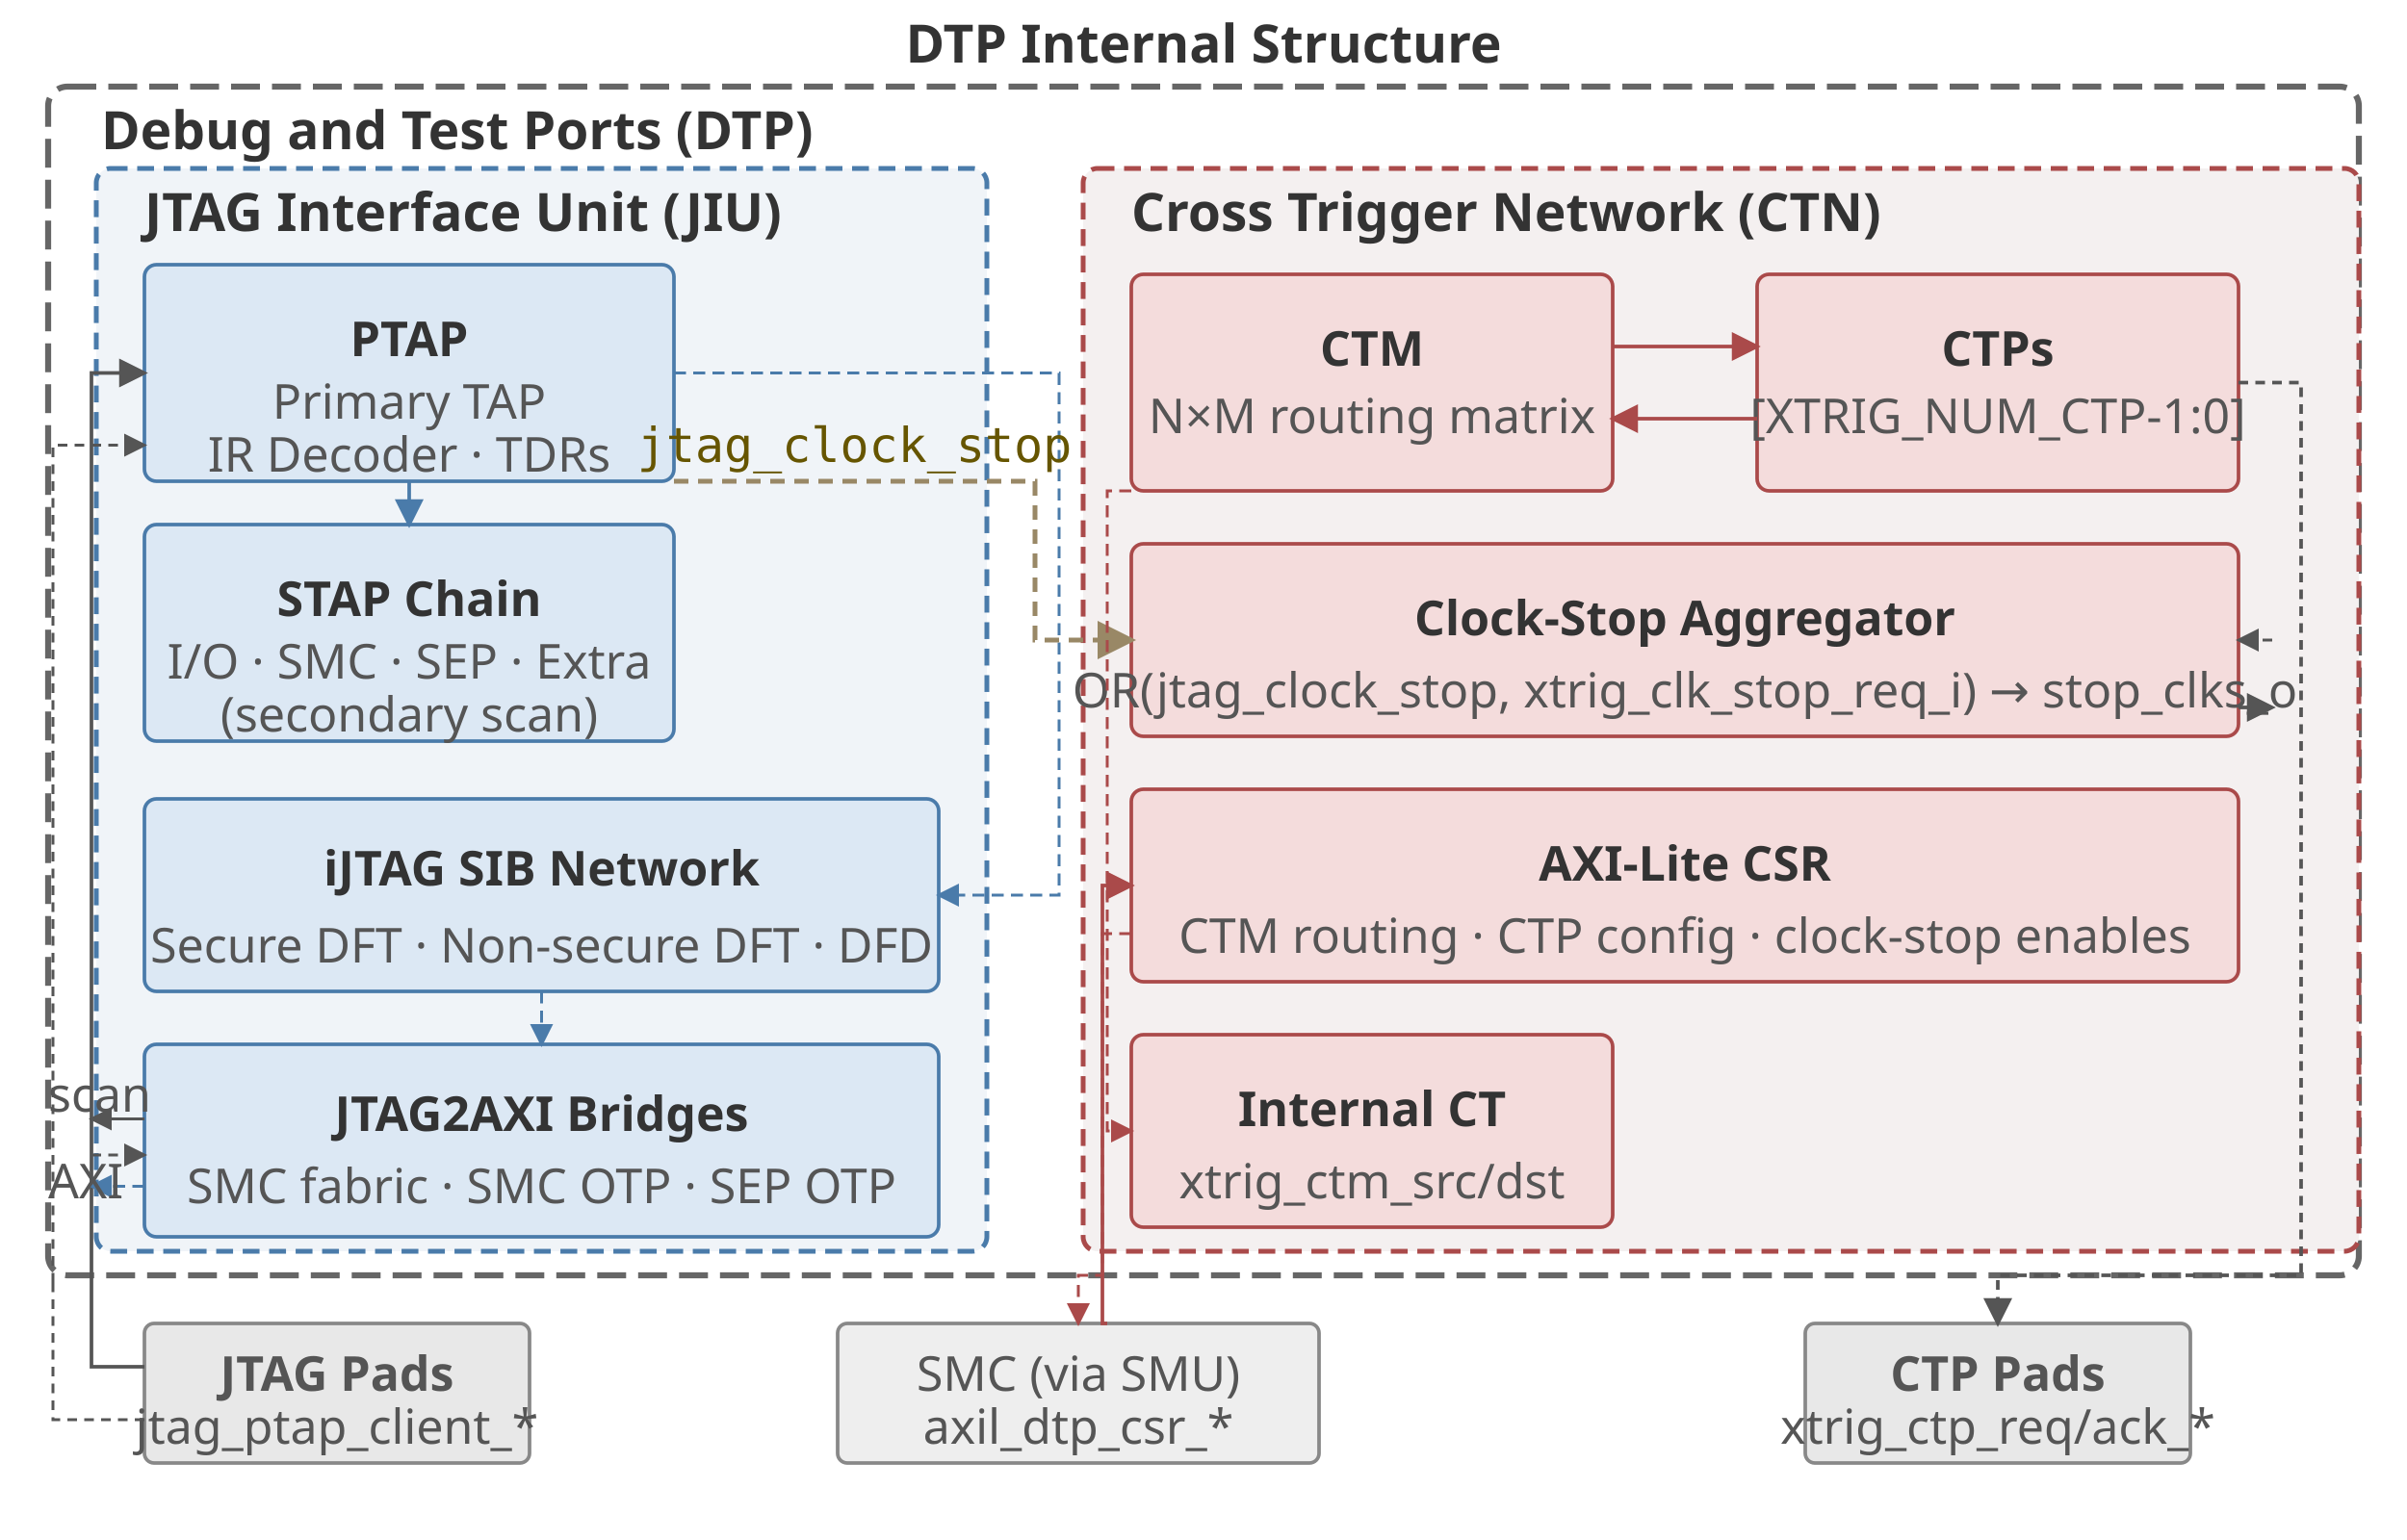
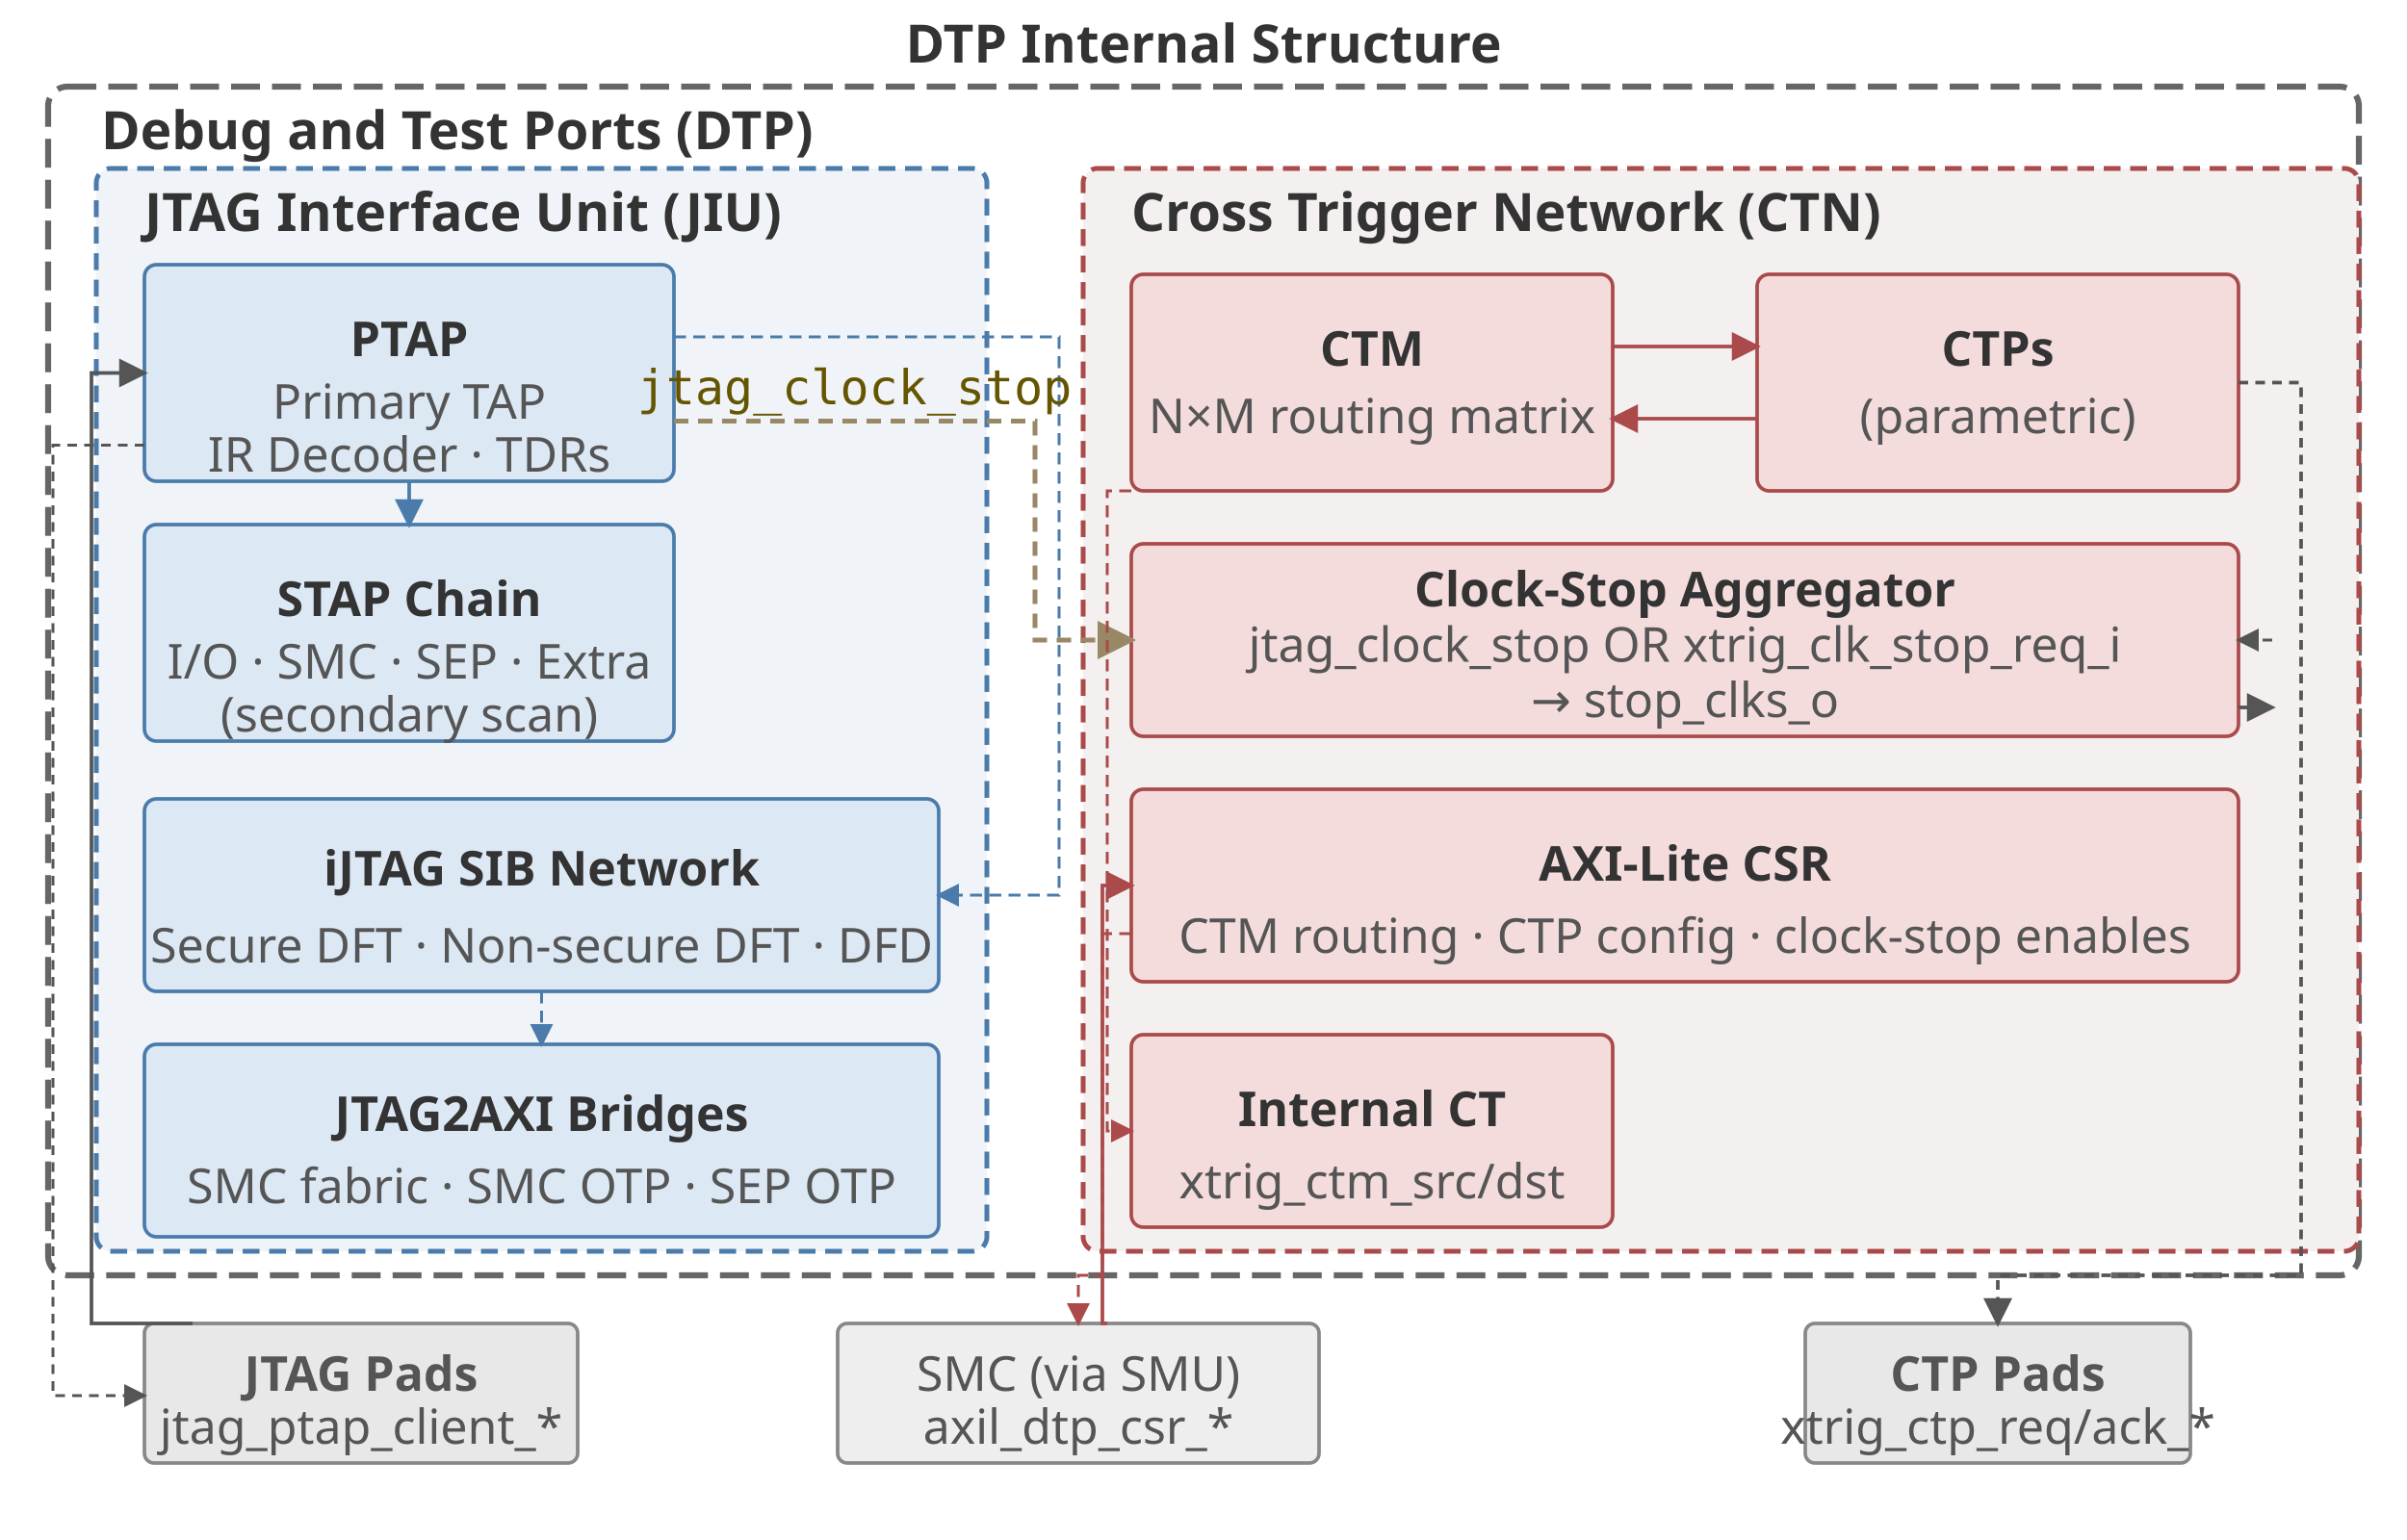
<svg xmlns="http://www.w3.org/2000/svg" version="1.1" width="1000" height="640" viewBox="0 0 1000 640">
  <defs>
    <style>
      text { font-family: sans-serif; fill: #333333; }
      .title  { font-size: 22px; font-weight: bold; }
      .blabel { font-size: 22px; font-weight: bold; }
      .label  { font-size: 20px; }
      .small  { font-size: 20px; fill: #555555; }
      .clk    { font-size: 20px; font-family: monospace; fill: #665500; }
    </style>
    <marker id="arr-b" markerWidth="8" markerHeight="8" refX="7" refY="4" orient="auto">
      <path d="M0,0 L0,8 L8,4 z" fill="#4a7baa" />
    </marker>
    <marker id="arr-r" markerWidth="8" markerHeight="8" refX="7" refY="4" orient="auto">
      <path d="M0,0 L0,8 L8,4 z" fill="#aa4a4a" />
    </marker>
    <marker id="arr-g" markerWidth="8" markerHeight="8" refX="7" refY="4" orient="auto">
      <path d="M0,0 L0,8 L8,4 z" fill="#555555" />
    </marker>
    <marker id="arr-k" markerWidth="8" markerHeight="8" refX="7" refY="4" orient="auto">
      <path d="M0,0 L0,8 L8,4 z" fill="#998866" />
    </marker>
  </defs>
  <text x="500" y="26" class="title" text-anchor="middle">DTP Internal Structure</text>
  <rect x="20" y="36" width="960" height="494" rx="8" fill="none" stroke="#666666" stroke-width="2.5" stroke-dasharray="12 5" />
  <text x="42" y="62" class="blabel" fill="#444444">Debug and Test Ports (DTP)</text>
  <rect x="40" y="70" width="370" height="450" rx="6" fill="#f0f4f8" stroke="#4a7baa" stroke-width="2" stroke-dasharray="7 4" />
  <text x="60" y="96" class="blabel" fill="#4a7baa">JTAG Interface Unit (JIU)</text>
  <rect x="60" y="110" width="220" height="90" rx="5" fill="#dce8f4" stroke="#4a7baa" stroke-width="1.5" />
  <text x="170" y="148" class="label" text-anchor="middle" font-weight="bold">PTAP</text>
  <text x="170" y="174" class="small" text-anchor="middle">Primary TAP</text>
  <text x="170" y="196" class="small" text-anchor="middle">IR Decoder · TDRs</text>
  <rect x="60" y="218" width="220" height="90" rx="5" fill="#dce8f4" stroke="#4a7baa" stroke-width="1.5" />
  <text x="170" y="256" class="label" text-anchor="middle" font-weight="bold">STAP Chain</text>
  <text x="170" y="282" class="small" text-anchor="middle">I/O · SMC · SEP · Extra</text>
  <text x="170" y="304" class="small" text-anchor="middle">(secondary scan)</text>
  <line x1="170" y1="200" x2="170" y2="218" stroke="#4a7baa" stroke-width="1.5" marker-end="url(#arr-b)" />
  <rect x="60" y="332" width="330" height="80" rx="5" fill="#dce8f4" stroke="#4a7baa" stroke-width="1.5" />
  <text x="225" y="368" class="label" text-anchor="middle" font-weight="bold">iJTAG SIB Network</text>
  <text x="225" y="400" class="small" text-anchor="middle">Secure DFT · Non-secure DFT · DFD</text>
-   <polyline points="280,155 440,155 440,372 390,372" fill="none" stroke="#4a7baa" stroke-width="1.2" stroke-dasharray="5 3" marker-end="url(#arr-b)" />
+   <polyline points="280,140 440,140 440,372 390,372" fill="none" stroke="#4a7baa" stroke-width="1.2" stroke-dasharray="5 3" marker-end="url(#arr-b)" />
  <rect x="60" y="434" width="330" height="80" rx="5" fill="#dce8f4" stroke="#4a7baa" stroke-width="1.5" />
  <text x="225" y="470" class="label" text-anchor="middle" font-weight="bold">JTAG2AXI Bridges</text>
  <text x="225" y="500" class="small" text-anchor="middle">SMC fabric · SMC OTP · SEP OTP</text>
  <line x1="225" y1="412" x2="225" y2="434" stroke="#4a7baa" stroke-width="1.2" stroke-dasharray="5 3" marker-end="url(#arr-b)" />
  <rect x="450" y="70" width="530" height="450" rx="6" fill="#f4f0f0" stroke="#aa4a4a" stroke-width="2" stroke-dasharray="7 4" />
  <text x="470" y="96" class="blabel" fill="#aa4a4a">Cross Trigger Network (CTN)</text>
  <rect x="470" y="114" width="200" height="90" rx="5" fill="#f4dcdc" stroke="#aa4a4a" stroke-width="1.5" />
  <text x="570" y="152" class="label" text-anchor="middle" font-weight="bold">CTM</text>
  <text x="570" y="180" class="small" text-anchor="middle">N×M routing matrix</text>
  <rect x="730" y="114" width="200" height="90" rx="5" fill="#f4dcdc" stroke="#aa4a4a" stroke-width="1.5" />
  <text x="830" y="152" class="label" text-anchor="middle" font-weight="bold">CTPs</text>
-   <text x="830" y="180" class="small" text-anchor="middle">[XTRIG_NUM_CTP-1:0]</text>
+   <text x="830" y="180" class="small" text-anchor="middle">(parametric)</text>
  <line x1="670" y1="144" x2="730" y2="144" stroke="#aa4a4a" stroke-width="1.5" marker-end="url(#arr-r)" />
  <line x1="730" y1="174" x2="670" y2="174" stroke="#aa4a4a" stroke-width="1.5" marker-end="url(#arr-r)" />
  <rect x="470" y="226" width="460" height="80" rx="5" fill="#f4dcdc" stroke="#aa4a4a" stroke-width="1.5" />
-   <text x="700" y="264" class="label" text-anchor="middle" font-weight="bold">Clock-Stop Aggregator</text>
-   <text x="700" y="294" class="small" text-anchor="middle">OR(jtag_clock_stop, xtrig_clk_stop_req_i) → stop_clks_o</text>
-   <polyline points="280,200 430,200 430,266 470,266" fill="none" stroke="#998866" stroke-width="2" stroke-dasharray="6 4" marker-end="url(#arr-k)" />
-   <text x="355" y="192" class="clk" text-anchor="middle">jtag_clock_stop</text>
+   <text x="700" y="252" class="label" text-anchor="middle" font-weight="bold">Clock-Stop Aggregator</text>
+   <text x="700" y="275" class="small" text-anchor="middle">jtag_clock_stop OR xtrig_clk_stop_req_i</text>
+   <text x="700" y="298" class="small" text-anchor="middle">→ stop_clks_o</text>
+   <polyline points="280,175 430,175 430,266 470,266" fill="none" stroke="#998866" stroke-width="2" stroke-dasharray="6 4" marker-end="url(#arr-k)" />
+   <text x="355" y="168" class="clk" text-anchor="middle">jtag_clock_stop</text>
  <line x1="944" y1="266" x2="930" y2="266" stroke="#555555" stroke-width="1.2" stroke-dasharray="4 2" marker-end="url(#arr-g)" />
  <line x1="930" y1="294" x2="944" y2="294" stroke="#555555" stroke-width="1.5" marker-end="url(#arr-g)" />
  <rect x="470" y="328" width="460" height="80" rx="5" fill="#f4dcdc" stroke="#aa4a4a" stroke-width="1.5" />
  <text x="700" y="366" class="label" text-anchor="middle" font-weight="bold">AXI-Lite CSR</text>
  <text x="700" y="396" class="small" text-anchor="middle">CTM routing · CTP config · clock-stop enables</text>
  <rect x="470" y="430" width="200" height="80" rx="5" fill="#f4dcdc" stroke="#aa4a4a" stroke-width="1.5" />
  <text x="570" y="468" class="label" text-anchor="middle" font-weight="bold">Internal CT</text>
  <text x="570" y="498" class="small" text-anchor="middle">xtrig_ctm_src/dst</text>
  <polyline points="470,204 460,204 460,470 470,470" fill="none" stroke="#aa4a4a" stroke-width="1.2" stroke-dasharray="5 3" marker-end="url(#arr-r)" />
-   <rect x="60" y="550" width="160" height="58" rx="4" fill="#e8e8e8" stroke="#888888" stroke-width="1.5" />
-   <text x="140" y="578" class="small" text-anchor="middle" font-weight="bold">JTAG Pads</text>
-   <text x="140" y="600" class="small" text-anchor="middle">jtag_ptap_client_*</text>
-   <polyline points="60,568 38,568 38,155 60,155" fill="none" stroke="#555555" stroke-width="1.5" marker-end="url(#arr-g)" />
-   <polyline points="60,590 22,590 22,530 22,535 22,185 60,185" fill="none" stroke="#555555" stroke-width="1.2" stroke-dasharray="4 3" marker-end="url(#arr-g)" />
+   <rect x="60" y="550" width="180" height="58" rx="4" fill="#e8e8e8" stroke="#888888" stroke-width="1.5" />
+   <text x="150" y="578" class="small" text-anchor="middle" font-weight="bold">JTAG Pads</text>
+   <text x="150" y="600" class="small" text-anchor="middle">jtag_ptap_client_*</text>
+   <polyline points="80,550 38,550 38,155 60,155" fill="none" stroke="#555555" stroke-width="1.5" marker-end="url(#arr-g)" />
+   <polyline points="60,185 22,185 22,580 60,580" fill="none" stroke="#555555" stroke-width="1.2" stroke-dasharray="4 3" marker-end="url(#arr-g)" />
  <rect x="348" y="550" width="200" height="58" rx="4" fill="#eeeeee" stroke="#888888" stroke-width="1.5" />
  <text x="448" y="578" class="small" text-anchor="middle">SMC (via SMU)</text>
  <text x="448" y="600" class="small" text-anchor="middle">axil_dtp_csr_*</text>
  <polyline points="460,550 458,550 458,368 470,368" fill="none" stroke="#aa4a4a" stroke-width="1.5" marker-end="url(#arr-r)" />
  <polyline points="470,388 458,388 458,530 448,530 448,550" fill="none" stroke="#aa4a4a" stroke-width="1.2" stroke-dasharray="5 3" marker-end="url(#arr-r)" />
  <rect x="750" y="550" width="160" height="58" rx="4" fill="#e8e8e8" stroke="#888888" stroke-width="1.5" />
  <text x="830" y="578" class="small" text-anchor="middle" font-weight="bold">CTP Pads</text>
  <text x="830" y="600" class="small" text-anchor="middle">xtrig_ctp_req/ack_*</text>
  <polyline points="930,159 956,159 956,530 830,530 830,550" fill="none" stroke="#555555" stroke-width="1.5" stroke-dasharray="4 3" marker-end="url(#arr-g)" />
-   <line x1="60" y1="465" x2="38" y2="465" stroke="#555555" stroke-width="1.2" marker-end="url(#arr-g)" />
-   <line x1="38" y1="480" x2="60" y2="480" stroke="#555555" stroke-width="1.2" stroke-dasharray="4 3" marker-end="url(#arr-g)" />
-   <text x="20" y="462" class="small" fill="#555555" text-anchor="start">scan</text>
-   <line x1="60" y1="493" x2="38" y2="493" stroke="#4a7baa" stroke-width="1.2" stroke-dasharray="5 3" marker-end="url(#arr-b)" />
-   <text x="20" y="498" class="small" fill="#4a7baa" text-anchor="start">AXI</text>
</svg>
